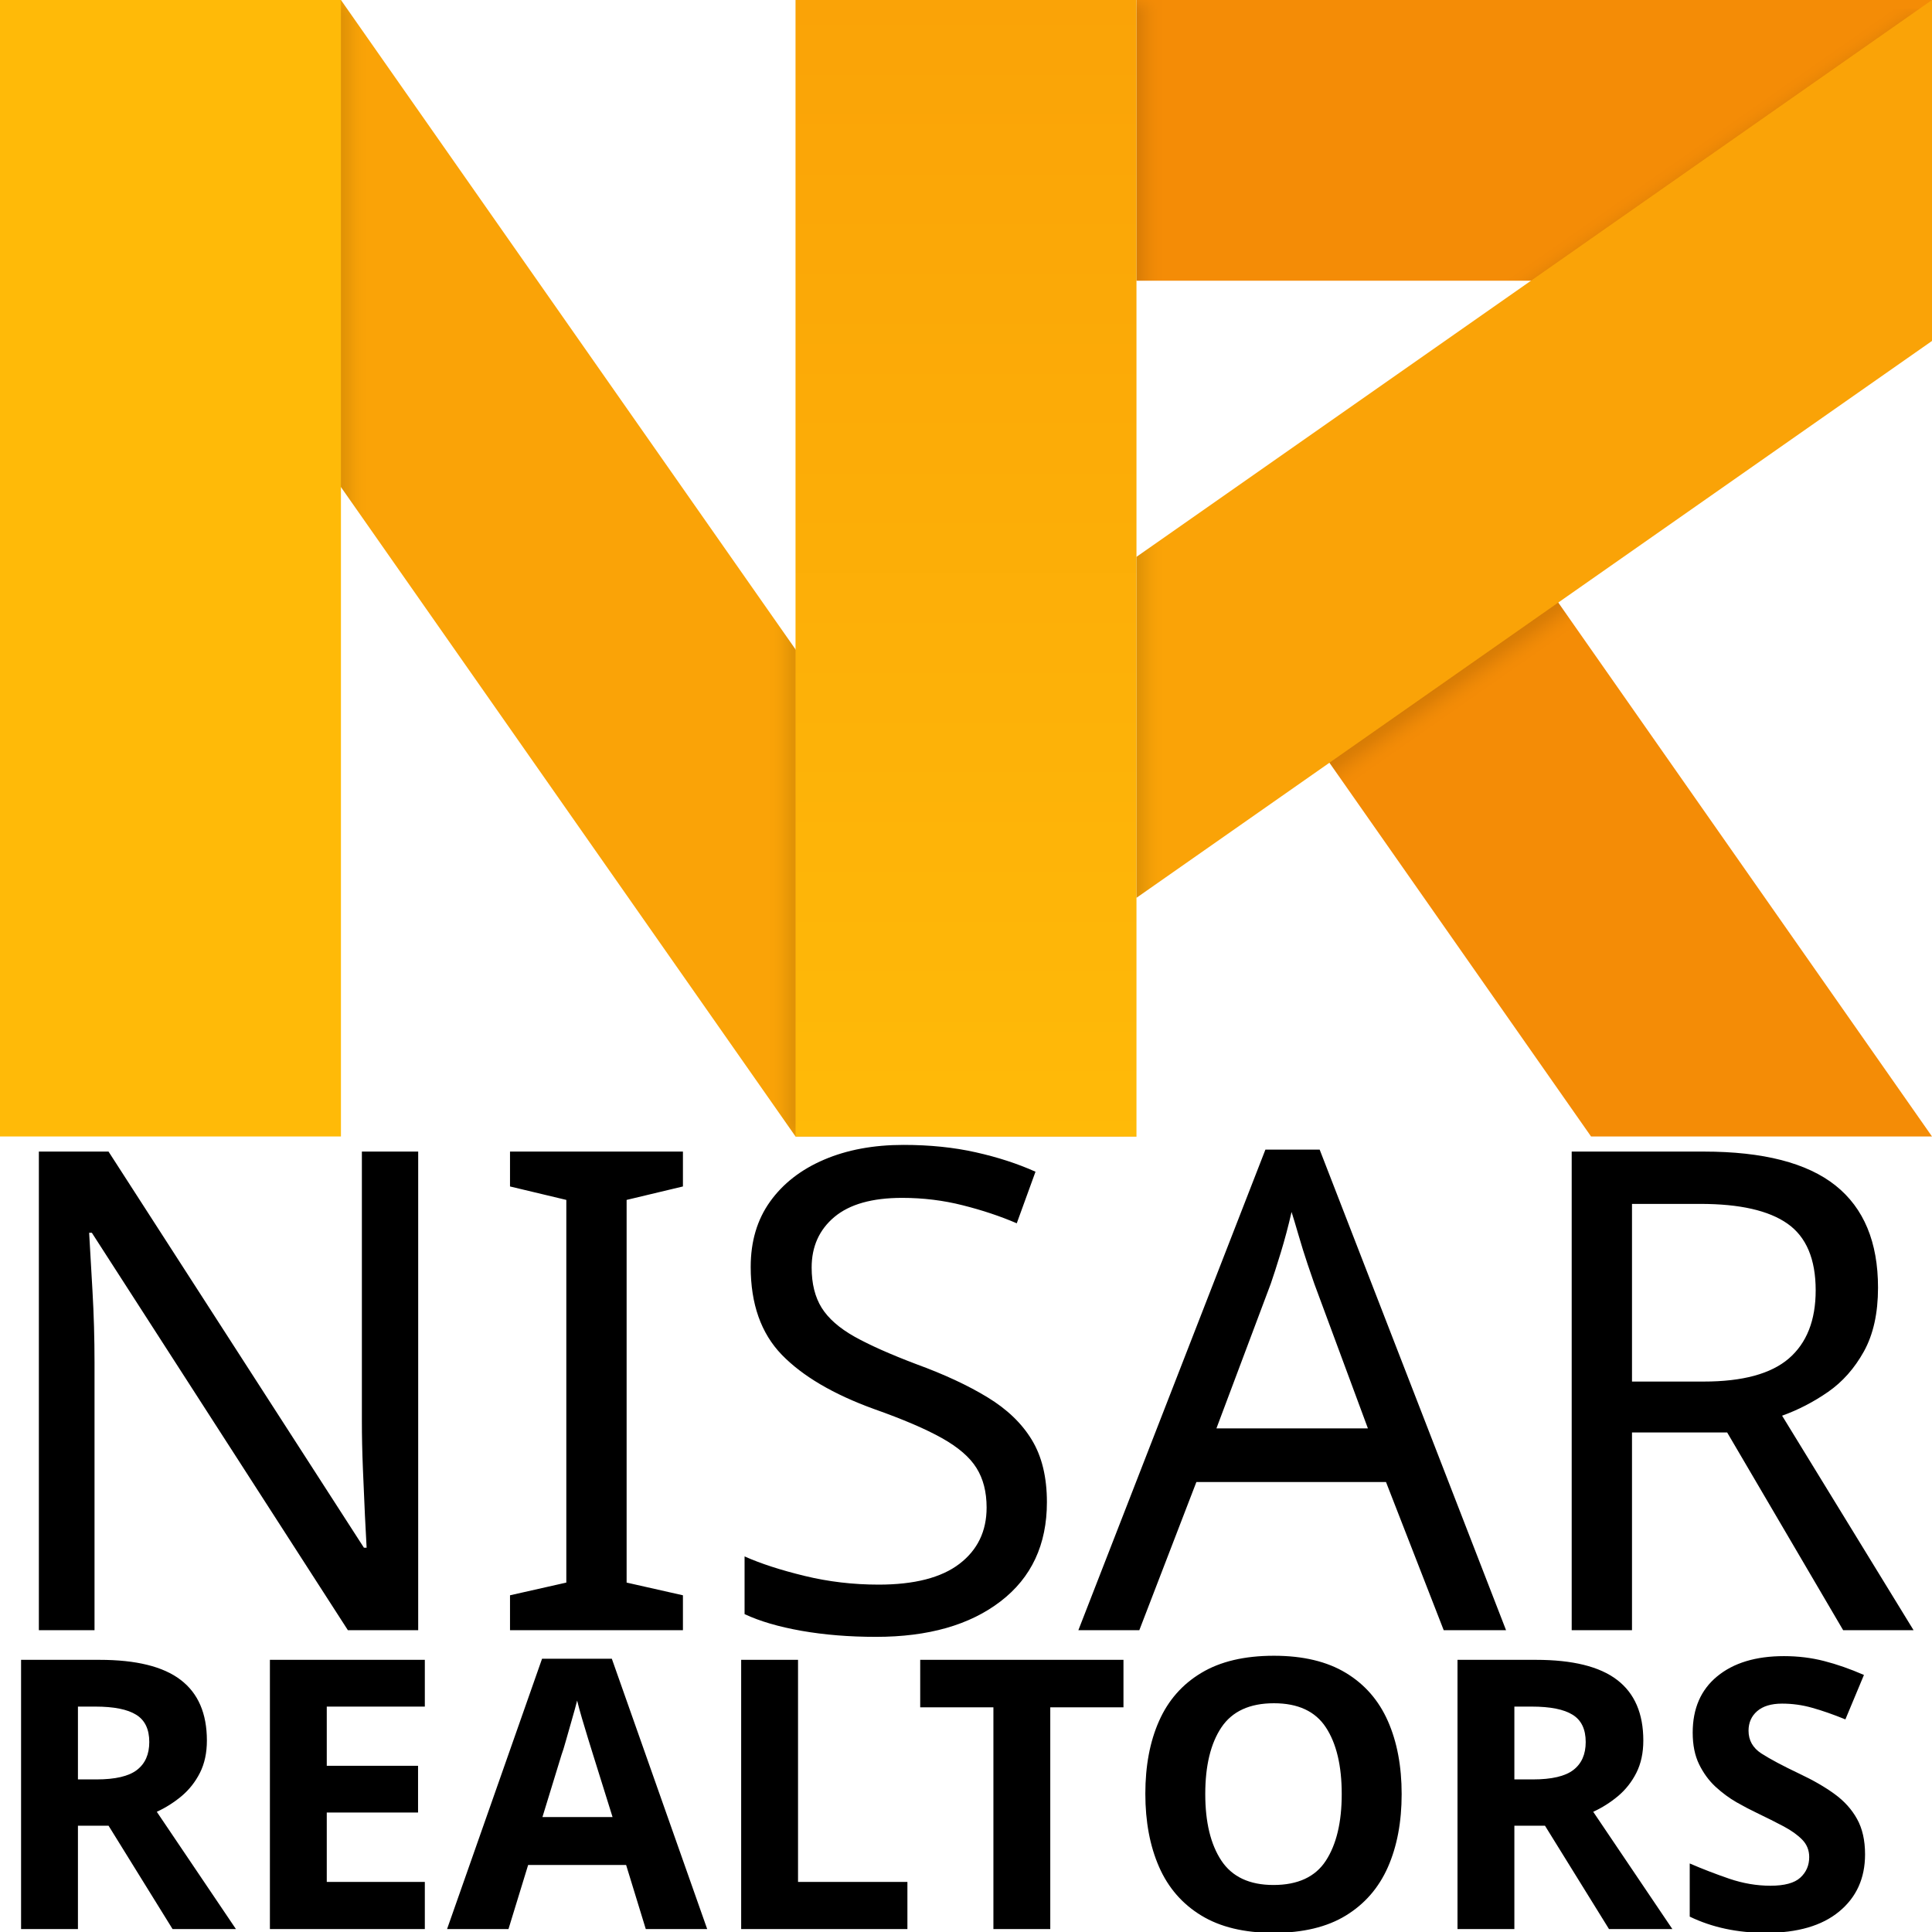
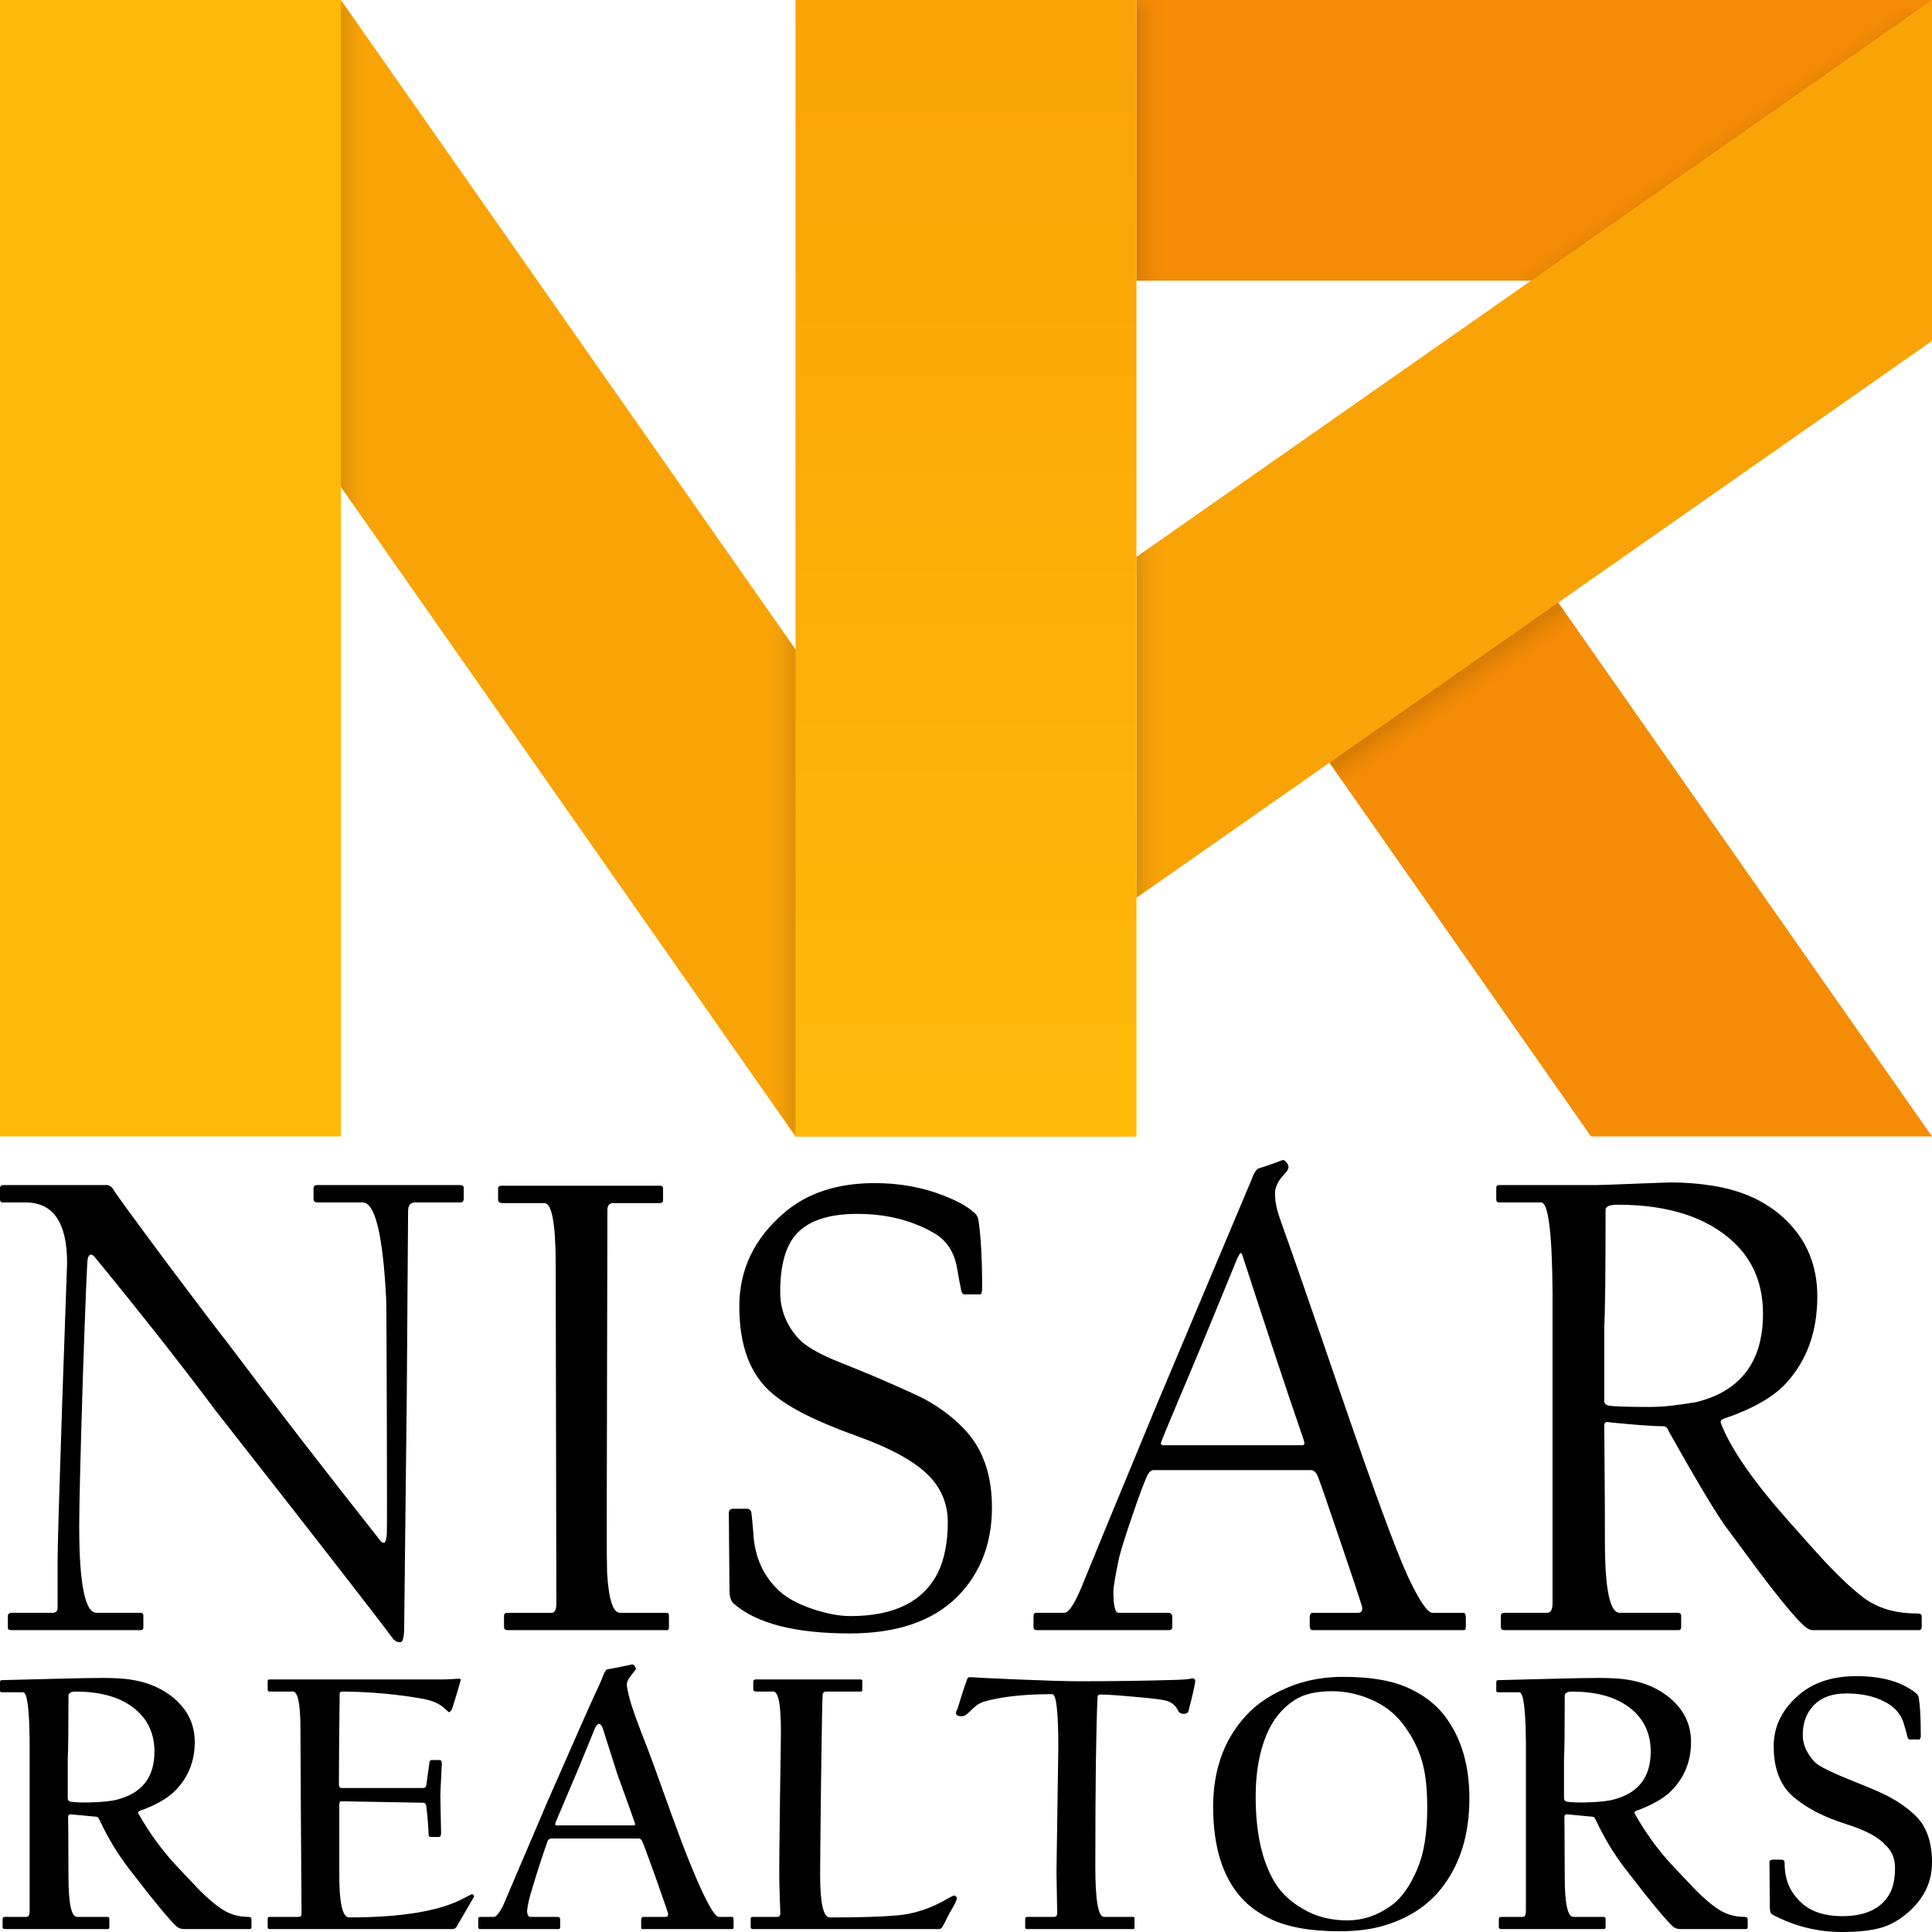
<svg xmlns="http://www.w3.org/2000/svg" xmlns:xlink="http://www.w3.org/1999/xlink" width="850" height="850" viewBox="0 0 224.896 224.896" version="1.1" id="svg8">
  <defs id="defs2">
    <linearGradient id="linearGradient2250">
      <stop style="stop-color:#ffba08;stop-opacity:1" offset="0" id="stop2246" />
      <stop style="stop-color:#faa307;stop-opacity:1" offset="1" id="stop2248" />
    </linearGradient>
    <linearGradient xlink:href="#linearGradient2250" id="linearGradient2252" x1="113.015" y1="298.134" x2="113.015" y2="164.708" gradientUnits="userSpaceOnUse" />
    <filter style="color-interpolation-filters:sRGB" id="filter3154">
      <feFlood flood-opacity="0.125" flood-color="rgb(0,0,0)" result="flood" id="feFlood3144" />
      <feComposite in="flood" in2="SourceGraphic" operator="in" result="composite1" id="feComposite3146" />
      <feGaussianBlur in="composite1" stdDeviation="1" result="blur" id="feGaussianBlur3148" />
      <feOffset dx="1" dy="0" result="offset" id="feOffset3150" />
      <feComposite in="offset" in2="SourceGraphic" operator="out" result="composite2" id="feComposite3152" />
    </filter>
    <clipPath clipPathUnits="userSpaceOnUse" id="clipPath3180">
      <rect style="opacity:1;vector-effect:none;fill:#faa307;fill-opacity:1;stroke:none;stroke-width:3.106;stroke-linecap:butt;stroke-linejoin:miter;stroke-miterlimit:4;stroke-dasharray:none;stroke-dashoffset:0;stroke-opacity:1;paint-order:normal" id="rect3182" width="39.688" height="161.483" x="-115.296" y="201.052" transform="matrix(1,0,0.5734622,0.819232,0,0)" />
    </clipPath>
    <linearGradient gradientTransform="translate(-1.2270508e-6,9.3320313e-6)" xlink:href="#linearGradient2250" id="linearGradient2252-2" x1="113.015" y1="298.134" x2="113.015" y2="164.708" gradientUnits="userSpaceOnUse" />
    <filter style="color-interpolation-filters:sRGB" id="filter3218">
      <feFlood flood-opacity="0.125" flood-color="rgb(0,0,0)" result="flood" id="feFlood3208" />
      <feComposite in="flood" in2="SourceGraphic" operator="in" result="composite1" id="feComposite3210" />
      <feGaussianBlur in="composite1" stdDeviation="1" result="blur" id="feGaussianBlur3212" />
      <feOffset dx="-1" dy="0" result="offset" id="feOffset3214" />
      <feComposite in="offset" in2="SourceGraphic" operator="out" result="composite2" id="feComposite3216" />
    </filter>
    <clipPath clipPathUnits="userSpaceOnUse" id="clipPath3235">
      <rect style="opacity:1;vector-effect:none;fill:#faa307;fill-opacity:1;stroke:none;stroke-width:3.106;stroke-linecap:butt;stroke-linejoin:miter;stroke-miterlimit:4;stroke-dasharray:none;stroke-dashoffset:0;stroke-opacity:1;paint-order:normal" id="rect3237" width="39.688" height="161.483" x="-115.296" y="201.052" transform="matrix(1,0,0.5734622,0.819232,0,0)" />
    </clipPath>
    <linearGradient gradientTransform="translate(1.9658008e-5,5.4844727e-5)" xlink:href="#linearGradient2250" id="linearGradient2252-9" x1="113.015" y1="298.134" x2="113.015" y2="164.708" gradientUnits="userSpaceOnUse" />
    <filter style="color-interpolation-filters:sRGB" id="filter3282">
      <feFlood flood-opacity="0.125" flood-color="rgb(0,0,0)" result="flood" id="feFlood3272" />
      <feComposite in="flood" in2="SourceGraphic" operator="in" result="composite1" id="feComposite3274" />
      <feGaussianBlur in="composite1" stdDeviation="1" result="blur" id="feGaussianBlur3276" />
      <feOffset dx="1" dy="0" result="offset" id="feOffset3278" />
      <feComposite in="offset" in2="SourceGraphic" operator="out" result="composite2" id="feComposite3280" />
    </filter>
    <clipPath clipPathUnits="userSpaceOnUse" id="clipPath3322">
      <path style="opacity:1;vector-effect:none;fill:#faa307;fill-opacity:1;stroke:none;stroke-width:2.811;stroke-linecap:butt;stroke-linejoin:miter;stroke-miterlimit:4;stroke-dasharray:none;stroke-dashoffset:0;stroke-opacity:1;paint-order:normal" d="m 185.208,192.49 -92.604,64.823 v 39.688 l 92.604,-64.823 z" id="path3324" />
    </clipPath>
    <linearGradient gradientTransform="translate(1.9883398e-5,4.86875e-5)" xlink:href="#linearGradient2250" id="linearGradient2252-5" x1="113.015" y1="298.134" x2="113.015" y2="164.708" gradientUnits="userSpaceOnUse" />
    <filter style="color-interpolation-filters:sRGB" id="filter3373">
      <feFlood flood-opacity="0.125" flood-color="rgb(0,0,0)" result="flood" id="feFlood3363" />
      <feComposite in="flood" in2="SourceGraphic" operator="in" result="composite1" id="feComposite3365" />
      <feGaussianBlur in="composite1" stdDeviation="1" result="blur" id="feGaussianBlur3367" />
      <feOffset dx="1" dy="0" result="offset" id="feOffset3369" />
      <feComposite in="offset" in2="SourceGraphic" operator="out" result="composite2" id="feComposite3371" />
    </filter>
    <clipPath clipPathUnits="userSpaceOnUse" id="clipPath3390">
      <rect style="opacity:1;vector-effect:none;fill:#f48c06;fill-opacity:1;stroke:none;stroke-width:2.134;stroke-linecap:butt;stroke-linejoin:miter;stroke-miterlimit:4;stroke-dasharray:none;stroke-dashoffset:0;stroke-opacity:1;paint-order:normal" id="rect3392" width="32.676" height="92.604" x="-197.384" y="92.604" transform="rotate(-90)" />
    </clipPath>
    <filter style="color-interpolation-filters:sRGB" id="filter3443">
      <feFlood flood-opacity="0.125" flood-color="rgb(0,0,0)" result="flood" id="feFlood3433" />
      <feComposite in="flood" in2="SourceGraphic" operator="in" result="composite1" id="feComposite3435" />
      <feGaussianBlur in="composite1" stdDeviation="1" result="blur" id="feGaussianBlur3437" />
      <feOffset dx="-1" dy="1" result="offset" id="feOffset3439" />
      <feComposite in="offset" in2="SourceGraphic" operator="out" result="composite2" id="feComposite3441" />
    </filter>
    <clipPath clipPathUnits="userSpaceOnUse" id="clipPath3460">
      <rect style="opacity:1;vector-effect:none;fill:#f48c06;fill-opacity:1;stroke:none;stroke-width:2.134;stroke-linecap:butt;stroke-linejoin:miter;stroke-miterlimit:4;stroke-dasharray:none;stroke-dashoffset:0;stroke-opacity:1;paint-order:normal" id="rect3462" width="32.676" height="92.604" x="-197.384" y="132.292" transform="rotate(-90)" />
    </clipPath>
    <filter style="color-interpolation-filters:sRGB" id="filter3498">
      <feFlood flood-opacity="0.125" flood-color="rgb(0,0,0)" result="flood" id="feFlood3488" />
      <feComposite in="flood" in2="SourceGraphic" operator="in" result="composite1" id="feComposite3490" />
      <feGaussianBlur in="composite1" stdDeviation="1" result="blur" id="feGaussianBlur3492" />
      <feOffset dx="1" dy="1" result="offset" id="feOffset3494" />
      <feComposite in="offset" in2="SourceGraphic" operator="out" result="composite2" id="feComposite3496" />
    </filter>
    <clipPath clipPathUnits="userSpaceOnUse" id="clipPath3515">
      <path style="opacity:1;vector-effect:none;fill:#f48c06;fill-opacity:1;stroke:none;stroke-width:2.811;stroke-linecap:butt;stroke-linejoin:miter;stroke-miterlimit:4;stroke-dasharray:none;stroke-dashoffset:0;stroke-opacity:1;paint-order:normal" d="m 137.98,229.531 47.228,67.469 h 39.688 l -47.228,-67.469 z" id="path3517" />
    </clipPath>
    <linearGradient xlink:href="#linearGradient2250" id="linearGradient3567" gradientUnits="userSpaceOnUse" x1="113.015" y1="298.134" x2="113.015" y2="164.708" />
  </defs>
  <g id="layer1" transform="translate(0,-72.10415)">
    <g id="g3565" transform="translate(0,-92.60416)">
      <path id="rect849-1-5" transform="matrix(0.2645833,0,0,0.2645833,0,164.7083)" d="M 521.5,245 700,500 H 850 L 671.5,245 Z" style="opacity:1;vector-effect:none;fill:#f48c06;fill-opacity:1;stroke:none;stroke-width:10.624;stroke-linecap:butt;stroke-linejoin:miter;stroke-miterlimit:4;stroke-dasharray:none;stroke-dashoffset:0;stroke-opacity:1;paint-order:normal" />
      <rect transform="rotate(-90)" y="132.292" x="-197.384" height="92.604" width="32.676" id="rect849-3-1" style="opacity:1;vector-effect:none;fill:#f48c06;fill-opacity:1;stroke:none;stroke-width:2.134;stroke-linecap:butt;stroke-linejoin:miter;stroke-miterlimit:4;stroke-dasharray:none;stroke-dashoffset:0;stroke-opacity:1;paint-order:normal" />
      <path transform="matrix(0.2645833,0,0,0.2645833,0,164.7083)" id="rect849-1-5-7" d="M 850,0 500,245 V 395 L 850,150 Z" style="opacity:1;vector-effect:none;fill:#faa307;fill-opacity:1;stroke:none;stroke-width:10.624;stroke-linecap:butt;stroke-linejoin:miter;stroke-miterlimit:4;stroke-dasharray:none;stroke-dashoffset:0;stroke-opacity:1;paint-order:normal" />
      <rect transform="matrix(1,0,0.5734622,0.819232,0,0)" y="201.052" x="-115.296" height="161.483" width="39.688" id="rect849-1" style="opacity:1;vector-effect:none;fill:#faa307;fill-opacity:1;stroke:none;stroke-width:3.106;stroke-linecap:butt;stroke-linejoin:miter;stroke-miterlimit:4;stroke-dasharray:none;stroke-dashoffset:0;stroke-opacity:1;paint-order:normal" />
      <rect y="164.708" x="0" height="132.292" width="39.688" id="rect849-4" style="opacity:1;vector-effect:none;fill:#ffba08;fill-opacity:1;stroke:none;stroke-width:2.811;stroke-linecap:butt;stroke-linejoin:miter;stroke-miterlimit:4;stroke-dasharray:none;stroke-dashoffset:0;stroke-opacity:1;paint-order:normal" />
      <rect y="164.708" x="92.604" height="132.292" width="39.688" id="rect849-3" style="opacity:1;vector-effect:none;fill:url(#linearGradient3567);fill-opacity:1;stroke:none;stroke-width:2.811;stroke-linecap:butt;stroke-linejoin:miter;stroke-miterlimit:4;stroke-dasharray:none;stroke-dashoffset:0;stroke-opacity:1;paint-order:normal" />
      <rect clip-path="url(#clipPath3180)" y="164.708" x="-2.3841858e-007" height="132.292" width="39.688" id="rect849-4-8" style="opacity:1;vector-effect:none;fill:#ffba08;fill-opacity:1;stroke:none;stroke-width:2.811;stroke-linecap:butt;stroke-linejoin:miter;stroke-miterlimit:4;stroke-dasharray:none;stroke-dashoffset:0;stroke-opacity:1;paint-order:normal;filter:url(#filter3154)" />
      <rect clip-path="url(#clipPath3235)" y="164.708" x="92.604" height="132.292" width="39.688" id="rect849-3-5" style="opacity:1;vector-effect:none;fill:url(#linearGradient2252-2);fill-opacity:1;stroke:none;stroke-width:2.811;stroke-linecap:butt;stroke-linejoin:miter;stroke-miterlimit:4;stroke-dasharray:none;stroke-dashoffset:0;stroke-opacity:1;paint-order:normal;filter:url(#filter3218)" />
      <rect clip-path="url(#clipPath3322)" y="164.708" x="92.604" height="132.292" width="39.688" id="rect849-3-13" style="opacity:1;vector-effect:none;fill:url(#linearGradient2252-9);fill-opacity:1;stroke:none;stroke-width:2.811;stroke-linecap:butt;stroke-linejoin:miter;stroke-miterlimit:4;stroke-dasharray:none;stroke-dashoffset:0;stroke-opacity:1;paint-order:normal;filter:url(#filter3282)" />
      <rect clip-path="url(#clipPath3390)" y="164.708" x="92.604" height="132.292" width="39.688" id="rect849-3-9" style="opacity:1;vector-effect:none;fill:url(#linearGradient2252-5);fill-opacity:1;stroke:none;stroke-width:2.811;stroke-linecap:butt;stroke-linejoin:miter;stroke-miterlimit:4;stroke-dasharray:none;stroke-dashoffset:0;stroke-opacity:1;paint-order:normal;filter:url(#filter3373)" />
      <path clip-path="url(#clipPath3460)" id="rect849-1-5-7-1" d="m 224.896,164.708 -92.604,64.823 v 39.688 l 92.604,-64.823 z" style="opacity:1;vector-effect:none;fill:#faa307;fill-opacity:1;stroke:none;stroke-width:2.811;stroke-linecap:butt;stroke-linejoin:miter;stroke-miterlimit:4;stroke-dasharray:none;stroke-dashoffset:0;stroke-opacity:1;paint-order:normal;filter:url(#filter3443)" />
      <path clip-path="url(#clipPath3515)" id="rect849-1-5-7-0" d="m 224.896,164.708 -92.604,64.823 v 39.688 l 92.604,-64.823 z" style="opacity:1;vector-effect:none;fill:#faa307;fill-opacity:1;stroke:none;stroke-width:2.811;stroke-linecap:butt;stroke-linejoin:miter;stroke-miterlimit:4;stroke-dasharray:none;stroke-dashoffset:0;stroke-opacity:1;paint-order:normal;filter:url(#filter3498)" />
    </g>
-     <g id="g3551" transform="matrix(0.6911228,0,0,0.6911228,-160.9164,93.19943)">
-       <text id="text3531" y="244.044" x="228.424" style="font-style:normal;font-variant:normal;font-weight:normal;font-stretch:normal;font-size:112.889px;line-height:1.25;font-family:'Californian FB';-inkscape-font-specification:'Californian FB, Normal';font-variant-ligatures:normal;font-variant-caps:normal;font-variant-numeric:normal;font-feature-settings:normal;text-align:start;letter-spacing:0px;word-spacing:0px;writing-mode:lr-tb;text-anchor:start;fill:#000000;fill-opacity:1;stroke:none;stroke-width:0.265" xml:space="preserve">
-         <tspan style="font-style:normal;font-variant:normal;font-weight:normal;font-stretch:normal;font-size:112.889px;font-family:'Californian FB';-inkscape-font-specification:'Californian FB, Normal';font-variant-ligatures:normal;font-variant-caps:normal;font-variant-numeric:normal;font-feature-settings:normal;text-align:start;writing-mode:lr-tb;text-anchor:start;stroke-width:0.265" y="244.044" x="228.424" id="tspan3529">NISAR</tspan>
-       </text>
-       <text id="text3535" y="294.387" x="230.663" style="font-style:normal;font-variant:normal;font-weight:bold;font-stretch:normal;font-size:63.5px;line-height:1.25;font-family:'Californian FB';-inkscape-font-specification:'Californian FB, Bold';font-variant-ligatures:normal;font-variant-caps:normal;font-variant-numeric:normal;font-feature-settings:normal;text-align:start;letter-spacing:0px;word-spacing:0px;writing-mode:lr-tb;text-anchor:start;fill:#000000;fill-opacity:1;stroke:none;stroke-width:0.265" xml:space="preserve">
-         <tspan style="font-style:normal;font-variant:normal;font-weight:bold;font-stretch:normal;font-size:63.5px;font-family:'Californian FB';-inkscape-font-specification:'Californian FB, Bold';font-variant-ligatures:normal;font-variant-caps:normal;font-variant-numeric:normal;font-feature-settings:normal;text-align:start;writing-mode:lr-tb;text-anchor:start;stroke-width:0.265" y="294.387" x="230.663" id="tspan3533">REALTORS</tspan>
-       </text>
+     <g aria-label="NISAR" style="font-style:normal;font-variant:normal;font-weight:normal;font-stretch:normal;font-size:78.02px;line-height:1.25;font-family:'Californian FB';-inkscape-font-specification:'Californian FB, Normal';font-variant-ligatures:normal;font-variant-caps:normal;font-variant-numeric:normal;font-feature-settings:normal;text-align:start;letter-spacing:0px;word-spacing:0px;writing-mode:lr-tb;text-anchor:start;fill:#000000;fill-opacity:1;stroke:none;stroke-width:0.183" id="text3531">
+       <path d="m 53.982,211.615 q 0,0.457 -0.381,0.457 H 48.305 q -0.8,0 -0.8,1.029 0,0.305 -0.076,10.4 -0.076,10.057 -0.076,10.895 0,0.8 -0.152,13.6 -0.152,12.8 -0.152,13.486 0,1.79 -0.457,1.79 -0.533,0 -0.876,-0.457 -3.467,-4.648 -20.534,-26.4 -6.057,-8.114 -14.248,-18.095 -0.533,-0.457 -0.724,0.305 -0.114,0.495 -0.571,13.981 -0.419,13.638 -0.419,17.105 0,10.133 2.019,10.133 h 5.067 q 0.381,0 0.381,0.305 v 1.41 q 0,0.305 -0.305,0.305 H 1.41 q -0.495,0 -0.495,-0.229 v -1.41 q 0,-0.381 0.495,-0.381 h 4.686 q 0.61,0 0.61,-0.571 v -5.6 q 0,-2.248 0.533,-18.248 0.571,-16 0.571,-16.305 0,-7.048 -4.838,-7.048 H 0.305 q -0.305,0 -0.305,-0.381 v -1.257 q 0,-0.381 0.381,-0.381 H 12.419 q 0.495,0 0.838,0.61 0.343,0.61 6.286,8.61 5.981,7.962 6.743,8.876 8.533,11.353 18.095,23.429 0.152,0.114 0.305,0.114 0.267,0 0.343,-1.067 0.038,-0.724 0,-13.486 -0.038,-12.8 -0.076,-13.829 -0.571,-11.238 -2.743,-11.238 h -5.219 q -0.495,0 -0.495,-0.381 v -1.257 q 0,-0.381 0.419,-0.381 h 16.61 q 0.457,0 0.457,0.305 z" style="font-style:normal;font-variant:normal;font-weight:normal;font-stretch:normal;font-size:78.02px;font-family:'Californian FB';-inkscape-font-specification:'Californian FB, Normal';font-variant-ligatures:normal;font-variant-caps:normal;font-variant-numeric:normal;font-feature-settings:normal;text-align:start;writing-mode:lr-tb;text-anchor:start;stroke-width:0.183" id="path1677" />
+       <path d="m 77.868,261.559 q 0,0.305 -0.229,0.305 H 59.163 q -0.343,0 -0.419,-0.114 -0.076,-0.114 -0.076,-0.267 v -1.181 q 0,-0.343 0.114,-0.381 0.114,-0.076 0.267,-0.076 h 5.181 q 0.533,0 0.533,-1.105 l -0.076,-39.391 q 0,-7.2 -1.333,-7.2 h -4.838 q -0.533,0 -0.533,-0.381 v -1.333 q 0,-0.305 0.381,-0.305 H 76.839 q 0.343,0 0.343,0.305 v 1.41 q 0,0.305 -0.419,0.305 h -5.372 q -0.686,0 -0.686,0.8 -0.076,34.591 -0.076,35.734 0,5.638 0.038,6.438 0.267,4.724 1.524,4.724 h 5.371 q 0.305,0 0.305,0.305 z" style="font-style:normal;font-variant:normal;font-weight:normal;font-stretch:normal;font-size:78.02px;font-family:'Californian FB';-inkscape-font-specification:'Californian FB, Normal';font-variant-ligatures:normal;font-variant-caps:normal;font-variant-numeric:normal;font-feature-settings:normal;text-align:start;writing-mode:lr-tb;text-anchor:start;stroke-width:0.183" id="path1679" />
+       <path d="m 115.468,247.578 q 0,6.324 -4.038,10.4 -4.305,4.267 -12.495,4.267 -9.6,0 -13.562,-3.505 -0.457,-0.419 -0.457,-1.562 0,-0.267 -0.038,-4.457 -0.038,-4.191 -0.038,-4.495 0,-0.495 0.533,-0.495 h 1.562 q 0.457,0 0.533,0.495 0.076,0.495 0.229,2.4 0.229,4.114 3.048,6.705 1.333,1.219 3.81,2.057 2.476,0.838 4.457,0.838 7.619,0 10.172,-5.067 1.143,-2.362 1.143,-5.867 0,-3.124 -2.171,-5.372 -2.438,-2.514 -8.495,-4.686 -6.857,-2.438 -9.753,-4.914 -3.848,-3.238 -3.848,-10.133 0,-6.476 5.257,-10.933 4,-3.429 10.514,-3.429 4.305,0 8,1.448 2.362,0.914 3.467,1.905 0.533,0.381 0.61,1.029 0.419,2.895 0.419,7.772 0,0.8 -0.229,0.8 h -1.829 q -0.267,0 -0.381,-0.457 -0.229,-1.105 -0.533,-2.895 -0.571,-2.629 -2.667,-3.81 -3.848,-2.21 -8.876,-2.21 -4.533,0 -6.705,1.943 -2.286,2.019 -2.286,7.124 0,3.124 2.133,5.448 1.029,1.143 4,2.438 2.476,0.99 4.952,2.019 4.914,2.133 5.791,2.629 2.857,1.562 4.838,3.771 2.933,3.314 2.933,8.8 z" style="font-style:normal;font-variant:normal;font-weight:normal;font-stretch:normal;font-size:78.02px;font-family:'Californian FB';-inkscape-font-specification:'Californian FB, Normal';font-variant-ligatures:normal;font-variant-caps:normal;font-variant-numeric:normal;font-feature-settings:normal;text-align:start;writing-mode:lr-tb;text-anchor:start;stroke-width:0.183" id="path1681" />
+       <path d="m 170.631,261.483 q 0,0.381 -0.229,0.381 h -17.562 q -0.381,0 -0.381,-0.457 v -1.029 q 0,-0.533 0.381,-0.533 h 5.219 q 0.61,0 0.495,-0.686 -0.343,-1.219 -2.629,-7.924 -2.286,-6.743 -2.514,-7.238 -0.305,-0.762 -0.8,-0.762 h -18.4 q -0.343,0.076 -0.571,0.457 -0.533,1.029 -1.829,4.838 -1.295,3.771 -1.6,5.143 -0.61,3.048 -0.61,3.657 0,2.514 0.61,2.514 h 5.791 q 0.457,0 0.457,0.533 v 1.105 q 0,0.381 -0.381,0.381 h -15.391 q -0.381,0 -0.381,-0.381 v -1.257 q 0,-0.381 0.305,-0.381 h 3.276 q 0.838,0 2.248,-3.581 1.448,-3.581 8.533,-20.686 4.533,-10.781 11.01,-26.134 0.419,-1.181 0.838,-1.333 1.067,-0.305 2.743,-0.952 0.267,-0.114 0.61,0.419 0.343,0.495 -0.305,1.143 -1.143,1.181 -1.143,2.286 -0.038,1.143 0.533,2.857 2.057,5.714 7.429,21.41 5.372,15.657 7.467,20.267 2.019,4.305 2.895,4.305 h 3.581 q 0.305,0 0.305,0.533 z m -18.857,-21.715 q -1.562,-4.533 -3.352,-9.943 -1.79,-5.41 -3.695,-11.276 -0.114,-0.495 -0.305,-0.61 -0.152,0.152 -0.381,0.61 -4.762,11.657 -6.857,16.534 -2.057,4.876 -2.057,5.029 0,0.229 0.343,0.229 h 16.114 q 0.381,0 0.19,-0.571 z" style="font-style:normal;font-variant:normal;font-weight:normal;font-stretch:normal;font-size:78.02px;font-family:'Californian FB';-inkscape-font-specification:'Californian FB, Normal';font-variant-ligatures:normal;font-variant-caps:normal;font-variant-numeric:normal;font-feature-settings:normal;text-align:start;writing-mode:lr-tb;text-anchor:start;stroke-width:0.183" id="path1683" />
+       <path d="m 223.698,261.406 q 0,0.457 -0.305,0.457 h -12.381 q -0.419,0 -0.952,-0.457 -1.448,-1.257 -5.333,-6.4 -2.057,-2.781 -4.114,-5.562 -2.286,-3.429 -6.324,-10.667 -0.267,-0.648 -0.61,-0.648 -1.79,0 -6.324,-0.457 -0.61,-0.19 -0.61,0.381 0,0.724 0.038,4.838 0.038,4.076 0.038,8.61 0,8.343 1.714,8.343 h 6.781 q 0.381,0 0.381,0.381 v 1.257 q 0,0.381 -0.305,0.381 h -20.191 q -0.343,0 -0.419,-0.114 -0.076,-0.114 -0.076,-0.267 v -1.181 q 0,-0.343 0.114,-0.381 0.114,-0.076 0.305,-0.076 h 4.991 q 0.61,0 0.61,-1.181 v -20.343 q 0,-15.772 0,-15.772 -0.076,-10.476 -1.333,-10.476 h -4.838 q -0.381,0 -0.381,-0.305 v -1.41 q 0,-0.305 0.305,-0.305 h 11.391 q 0.533,0 4.343,-0.152 3.848,-0.152 4.305,-0.152 2.476,0 4.838,0.381 5.257,0.838 8.457,3.924 3.733,3.543 3.733,8.953 0,6.172 -3.657,10.133 -2.248,2.438 -7.352,4.152 -0.305,0.152 -0.229,0.457 1.676,4.381 7.733,11.238 3.162,3.581 4.61,5.143 2.552,2.667 4.343,4 2.438,1.79 6.095,1.79 0.61,0 0.61,0.305 z m -18.476,-36.381 q 0,-5.067 -3.352,-8.267 -4.686,-4.419 -13.562,-4.419 -1.295,0 -1.41,0.533 0,10.933 -0.152,13.638 0,0 0,8.686 0,0.419 0.533,0.533 0.876,0.152 4.838,0.152 1.638,0 3.657,-0.305 2.057,-0.305 1.867,-0.305 7.581,-1.981 7.581,-10.248 z" style="font-style:normal;font-variant:normal;font-weight:normal;font-stretch:normal;font-size:78.02px;font-family:'Californian FB';-inkscape-font-specification:'Californian FB, Normal';font-variant-ligatures:normal;font-variant-caps:normal;font-variant-numeric:normal;font-feature-settings:normal;text-align:start;writing-mode:lr-tb;text-anchor:start;stroke-width:0.183" id="path1685" />
+     </g>
+     <g aria-label="REALTORS" style="font-style:normal;font-variant:normal;font-weight:bold;font-stretch:normal;font-size:43.886px;line-height:1.25;font-family:'Californian FB';-inkscape-font-specification:'Californian FB, Bold';font-variant-ligatures:normal;font-variant-caps:normal;font-variant-numeric:normal;font-feature-settings:normal;text-align:start;letter-spacing:0px;word-spacing:0px;writing-mode:lr-tb;text-anchor:start;fill:#000000;fill-opacity:1;stroke:none;stroke-width:0.183" id="text3535">
+       <path d="m 29.272,296.4 q 0,0.257 -0.193,0.257 h -7.629 q -0.514,0 -0.836,-0.257 -1.136,-0.964 -5.572,-6.729 -2.014,-2.614 -3.471,-5.743 -0.15,-0.343 -0.343,-0.343 -1.179,-0.107 -2.936,-0.279 -0.364,-0.043 -0.364,0.321 0,-0.386 0.021,1.993 0.021,2.379 0.021,4.929 0,4.693 1.007,4.693 h 3.514 q 0.236,0 0.236,0.236 v 0.964 q 0,0.214 -0.193,0.214 H 0.6 q -0.3,0 -0.3,-0.214 v -0.921 q 0,-0.279 0.257,-0.279 H 3.064 q 0.386,0 0.386,-0.643 v -11.379 q 0,-8.336 0,-8.336 -0.043,-5.786 -0.771,-5.786 H 0.214 q -0.214,0 -0.214,-0.214 v -0.964 q 0,-0.214 0.171,-0.236 l 6.75,-0.171 q 3.386,-0.086 5.1,-0.086 1.843,0 3.064,0.171 3.15,0.45 5.229,2.25 2.357,2.036 2.357,5.036 0,3.386 -2.314,5.7 -1.329,1.329 -4.136,2.336 -0.171,0.086 -0.129,0.257 1.886,3.364 4.436,6.107 1.993,2.121 2.657,2.807 1.436,1.436 2.486,2.143 1.436,1.007 3.193,1.007 0.407,0 0.407,0.279 z M 17.979,276.021 q 0,-2.85 -1.886,-4.65 -2.486,-2.357 -7.286,-2.357 -0.75,0 -0.836,0.429 0,5.893 -0.086,7.414 0,0 0,4.564 0,0.343 0.321,0.407 0.814,0.129 2.4,0.086 2.143,-0.064 3.171,-0.364 4.2,-1.157 4.2,-5.529 z" style="font-style:normal;font-variant:normal;font-weight:bold;font-stretch:normal;font-size:43.886px;font-family:'Californian FB';-inkscape-font-specification:'Californian FB, Bold';font-variant-ligatures:normal;font-variant-caps:normal;font-variant-numeric:normal;font-feature-settings:normal;text-align:start;writing-mode:lr-tb;text-anchor:start;stroke-width:0.183" id="path1688" />
+       <path d="m 55.158,292.929 q -0.9,1.564 -2.014,3.471 -0.171,0.257 -0.493,0.257 H 31.372 q -0.214,0 -0.214,-0.257 v -0.921 q 0,-0.236 0.171,-0.236 h 3.343 q 0.279,0 0.343,-0.086 0.086,-0.107 0.086,-0.343 0,-0.193 -0.043,-6.45 -0.043,-6.279 -0.043,-6.472 0,-0.214 -0.021,-4.243 -0.021,-4.05 -0.021,-4.286 0,-4.35 -0.879,-4.35 h -2.721 q -0.214,0 -0.214,-0.214 v -0.986 q 0,-0.107 0.043,-0.15 0.043,-0.064 0.214,-0.064 h 20.143 q 0.407,0 1.136,-0.043 0.729,-0.043 0.707,-0.043 0.279,0 0.214,0.214 -0.386,1.414 -0.964,3.214 -0.193,0.471 -0.429,0.471 0.021,0 -0.407,-0.386 -0.921,-0.879 -2.636,-1.179 -4.436,-0.793 -9.3,-0.836 -0.343,0 -0.343,0.257 -0.086,7.372 -0.086,10.543 0,0.429 0.343,0.429 h 9.493 q 0.257,0 0.343,-0.343 0.15,-1.136 0.343,-2.507 0,-0.407 0.279,-0.407 h 0.879 q 0.3,0 0.3,0.364 0,0.086 -0.086,1.8 -0.086,1.693 -0.086,2.014 0,0.321 0.043,2.25 0.043,1.929 0.043,2.057 0,0.471 -0.279,0.471 h -0.921 q -0.257,0 -0.257,-0.3 0,-0.879 -0.257,-3.257 -0.043,-0.429 -0.407,-0.429 -0.171,0 -4.757,-0.086 -4.586,-0.086 -4.714,-0.086 -0.257,0 -0.257,0.386 v 8.207 q 0,4.929 1.136,4.929 9.15,0 13.307,-2.207 0.986,-0.514 1.007,-0.514 0.064,0 0.171,0.129 0.107,0.129 0.043,0.214 z" style="font-style:normal;font-variant:normal;font-weight:bold;font-stretch:normal;font-size:43.886px;font-family:'Californian FB';-inkscape-font-specification:'Californian FB, Bold';font-variant-ligatures:normal;font-variant-caps:normal;font-variant-numeric:normal;font-feature-settings:normal;text-align:start;writing-mode:lr-tb;text-anchor:start;stroke-width:0.183" id="path1690" />
+       <path d="m 85.394,296.443 q 0,0.214 -0.129,0.214 H 74.765 q -0.129,0 -0.129,-0.257 v -0.836 q 0,-0.321 0.279,-0.321 h 2.571 q 0.321,0 0.279,-0.386 -0.021,-0.064 -0.043,-0.171 -0.129,-0.429 -1.414,-4.071 -1.35,-3.75 -1.5,-4.05 -0.15,-0.45 -0.471,-0.45 H 64.115 q -0.257,0.064 -0.364,0.279 -1.071,3.064 -1.757,5.421 -0.514,1.543 -0.643,2.743 0.043,0.686 0.386,0.686 h 3.214 q 0.257,0 0.257,0.321 v 0.879 q 0,0.214 -0.214,0.214 h -9.086 q -0.236,0 -0.236,-0.214 v -0.964 q 0,-0.236 0.193,-0.236 h 1.607 q 0.407,0 1.071,-1.264 2.507,-5.893 5.164,-12.107 4.907,-11.207 5.572,-12.6 0.579,-1.179 0.921,-2.1 0.279,-0.707 0.493,-0.75 1.071,-0.171 2.55,-0.493 0.257,-0.086 0.3,-0.086 0.171,0 0.321,0.171 0.15,0.171 0.15,0.407 -0.107,0.15 -0.214,0.279 -0.086,0.107 -0.429,0.557 -0.407,0.536 -0.407,0.921 0,0.386 0.321,1.629 0.343,1.414 2.143,5.957 0.3,0.75 2.721,7.5 2.229,6.214 3.857,9.579 1.179,2.4 1.671,2.4 h 1.543 q 0.171,0 0.171,0.321 z M 73.887,284.271 q -0.257,-0.771 -2.014,-5.614 -0.771,-2.443 -1.629,-5.122 -0.214,-0.75 -0.514,-0.75 -0.3,0 -0.579,0.75 -0.814,1.971 -1.8,4.393 -1.243,2.914 -2.636,6.214 -0.086,0.279 -0.086,0.343 0.021,0.107 0.171,0.107 h 9 q 0.193,0 0.086,-0.321 z" style="font-style:normal;font-variant:normal;font-weight:bold;font-stretch:normal;font-size:43.886px;font-family:'Californian FB';-inkscape-font-specification:'Californian FB, Bold';font-variant-ligatures:normal;font-variant-caps:normal;font-variant-numeric:normal;font-feature-settings:normal;text-align:start;writing-mode:lr-tb;text-anchor:start;stroke-width:0.183" id="path1692" />
+       <path d="m 111.387,293.057 q 0,0.321 -0.836,1.714 -0.021,0.043 -0.75,1.457 -0.214,0.429 -0.471,0.429 H 87.644 q -0.257,0 -0.257,-0.214 v -0.964 q 0,-0.236 0.214,-0.236 h 2.85 q 0.386,0 0.386,-0.429 0,0.021 -0.064,-1.736 -0.064,-1.757 -0.064,-3.043 0,-1.993 0.086,-8.614 0.107,-6.622 0.107,-7.843 0,-4.564 -0.879,-4.564 h -1.993 q -0.343,0 -0.343,-0.279 v -0.857 q 0,-0.279 0.3,-0.279 h 12.172 q 0.214,0 0.214,0.171 v 1.029 q 0,0.214 -0.171,0.214 h -4.007 q -0.364,0 -0.429,0.3 -0.064,0.279 -0.193,10.286 -0.107,9.279 -0.107,10.736 0,4.971 1.136,4.971 5.164,0 7.8,-0.236 3,-0.236 6.022,-2.014 0.514,-0.3 0.707,-0.3 0.257,0.15 0.257,0.3 z" style="font-style:normal;font-variant:normal;font-weight:bold;font-stretch:normal;font-size:43.886px;font-family:'Californian FB';-inkscape-font-specification:'Californian FB, Bold';font-variant-ligatures:normal;font-variant-caps:normal;font-variant-numeric:normal;font-feature-settings:normal;text-align:start;writing-mode:lr-tb;text-anchor:start;stroke-width:0.183" id="path1694" />
+       <path d="m 139.138,267.814 q -0.15,1.029 -0.793,3.471 -0.086,0.321 -0.536,0.321 -0.493,0 -0.664,-0.364 -0.429,-0.921 -1.436,-1.179 -0.707,-0.193 -3.729,-0.45 -2.871,-0.257 -3.9,-0.257 -0.3,0 -0.321,0.3 -0.257,5.55 -0.257,19.757 0,5.829 1.007,5.829 h 3.429 q 0.129,0 0.129,0.193 v 1.007 q 0,0.214 -0.129,0.214 h -12.386 q -0.214,0 -0.214,-0.214 v -0.964 q 0,-0.236 0.214,-0.236 h 3.129 q 0.386,0 0.386,-0.471 0,-0.064 -0.043,-2.186 -0.043,-2.121 -0.043,-2.55 0,-0.364 0.107,-7.307 0.107,-6.964 0.107,-7.264 0,-6.15 -0.707,-6.15 -4.95,0 -7.972,0.879 -0.707,0.214 -1.393,0.921 -0.686,0.686 -0.943,0.75 -0.643,0.086 -0.836,-0.171 -0.171,-0.193 0.129,-0.707 0.557,-1.886 1.114,-3.429 0.086,-0.279 0.471,-0.214 0.364,0.043 5.293,0.257 5.271,0.214 7.136,0.214 6.214,0 11.657,-0.171 0.643,-0.021 1.2,-0.086 0.493,-0.086 0.471,-0.086 0.321,0 0.321,0.343 z" style="font-style:normal;font-variant:normal;font-weight:bold;font-stretch:normal;font-size:43.886px;font-family:'Californian FB';-inkscape-font-specification:'Californian FB, Bold';font-variant-ligatures:normal;font-variant-caps:normal;font-variant-numeric:normal;font-feature-settings:normal;text-align:start;writing-mode:lr-tb;text-anchor:start;stroke-width:0.183" id="path1696" />
+       <path d="m 171.045,281.464 q 0,6.429 -3.364,10.586 -2.314,2.85 -6.279,4.114 -2.314,0.75 -5.486,0.75 -5.036,0 -8.036,-1.436 -2.014,-0.964 -3.343,-2.421 -3.321,-3.643 -3.321,-10.672 0,-2.957 0.836,-5.486 0.943,-2.871 3.021,-5.122 2.079,-2.25 5.529,-3.514 2.636,-0.964 5.743,-0.964 4.586,0 7.329,1.179 2.871,1.243 4.479,3.343 2.893,3.771 2.893,9.643 z m -4.907,1.071 q 0,-3.3 -0.579,-5.314 -0.686,-2.443 -2.357,-4.564 -1.371,-1.736 -3.514,-2.679 -2.293,-1.007 -4.607,-1.007 -2.786,0 -4.35,1.007 -2.229,1.436 -3.321,4.114 -1.243,2.979 -1.243,7.157 0,6.214 2.164,9.879 1.264,2.164 3.943,3.514 2.014,1.007 4.564,1.007 2.679,0 5.036,-1.671 1.821,-1.264 3.129,-4.35 1.136,-2.679 1.136,-7.093 z" style="font-style:normal;font-variant:normal;font-weight:bold;font-stretch:normal;font-size:43.886px;font-family:'Californian FB';-inkscape-font-specification:'Californian FB, Bold';font-variant-ligatures:normal;font-variant-caps:normal;font-variant-numeric:normal;font-feature-settings:normal;text-align:start;writing-mode:lr-tb;text-anchor:start;stroke-width:0.183" id="path1698" />
+       <path d="m 203.446,296.4 q 0,0.257 -0.193,0.257 h -7.629 q -0.514,0 -0.836,-0.257 -1.136,-0.964 -5.572,-6.729 -2.014,-2.614 -3.471,-5.743 -0.15,-0.343 -0.343,-0.343 -1.179,-0.107 -2.936,-0.279 -0.364,-0.043 -0.364,0.321 0,-0.386 0.021,1.993 0.021,2.379 0.021,4.929 0,4.693 1.007,4.693 h 3.514 q 0.236,0 0.236,0.236 v 0.964 q 0,0.214 -0.193,0.214 h -11.936 q -0.3,0 -0.3,-0.214 v -0.921 q 0,-0.279 0.257,-0.279 h 2.507 q 0.386,0 0.386,-0.643 v -11.379 q 0,-8.336 0,-8.336 -0.043,-5.786 -0.771,-5.786 h -2.464 q -0.214,0 -0.214,-0.214 v -0.964 q 0,-0.214 0.171,-0.236 l 6.75,-0.171 q 3.386,-0.086 5.1,-0.086 1.843,0 3.064,0.171 3.15,0.45 5.229,2.25 2.357,2.036 2.357,5.036 0,3.386 -2.314,5.7 -1.329,1.329 -4.136,2.336 -0.171,0.086 -0.129,0.257 1.886,3.364 4.436,6.107 1.993,2.121 2.657,2.807 1.436,1.436 2.486,2.143 1.436,1.007 3.193,1.007 0.407,0 0.407,0.279 z m -11.293,-20.379 q 0,-2.85 -1.886,-4.65 -2.486,-2.357 -7.286,-2.357 -0.75,0 -0.836,0.429 0,5.893 -0.086,7.414 0,0 0,4.564 0,0.343 0.321,0.407 0.814,0.129 2.4,0.086 2.143,-0.064 3.171,-0.364 4.2,-1.157 4.2,-5.529 z" style="font-style:normal;font-variant:normal;font-weight:bold;font-stretch:normal;font-size:43.886px;font-family:'Californian FB';-inkscape-font-specification:'Californian FB, Bold';font-variant-ligatures:normal;font-variant-caps:normal;font-variant-numeric:normal;font-feature-settings:normal;text-align:start;writing-mode:lr-tb;text-anchor:start;stroke-width:0.183" id="path1700" />
+       <path d="m 224.896,288.943 q 0,3.214 -2.593,5.614 -1.457,1.329 -3.129,1.886 Q 217.396,297 214.417,297 q -4.264,0 -8.079,-2.014 -0.321,-0.15 -0.321,-0.879 0,-0.15 -0.021,-2.614 -0.021,-2.464 -0.021,-2.657 0,-0.257 0.45,-0.257 h 0.879 q 0.386,0 0.429,0.257 0,0.793 0.129,1.543 0.343,1.929 1.993,3.364 1.671,1.414 4.607,1.414 3.986,0 5.486,-2.571 0.643,-1.157 0.643,-3.043 0,-1.693 -1.179,-2.721 -1.157,-1.329 -4.564,-2.4 -3.793,-1.2 -6.086,-3.15 -2.293,-1.971 -2.293,-5.893 0,-3.621 3.193,-6.193 2.486,-1.971 6.45,-1.971 4.371,0 6.857,1.929 0.343,0.279 0.386,0.579 0.236,1.414 0.236,4.414 0,0.45 -0.193,0.45 h -1.05 q -0.236,0 -0.3,-0.257 -0.171,-0.75 -0.45,-1.629 -0.407,-1.307 -1.564,-2.121 -1.993,-1.35 -5.1,-1.35 -2.379,0 -3.686,1.264 -1.457,1.436 -1.393,3.729 0.043,1.543 1.393,3 0.686,0.729 4.929,2.4 2.529,1.007 3.664,1.607 1.907,1.007 3.214,2.314 1.843,1.843 1.843,5.4 z" style="font-style:normal;font-variant:normal;font-weight:bold;font-stretch:normal;font-size:43.886px;font-family:'Californian FB';-inkscape-font-specification:'Californian FB, Bold';font-variant-ligatures:normal;font-variant-caps:normal;font-variant-numeric:normal;font-feature-settings:normal;text-align:start;writing-mode:lr-tb;text-anchor:start;stroke-width:0.183" id="path1702" />
    </g>
  </g>
</svg>
